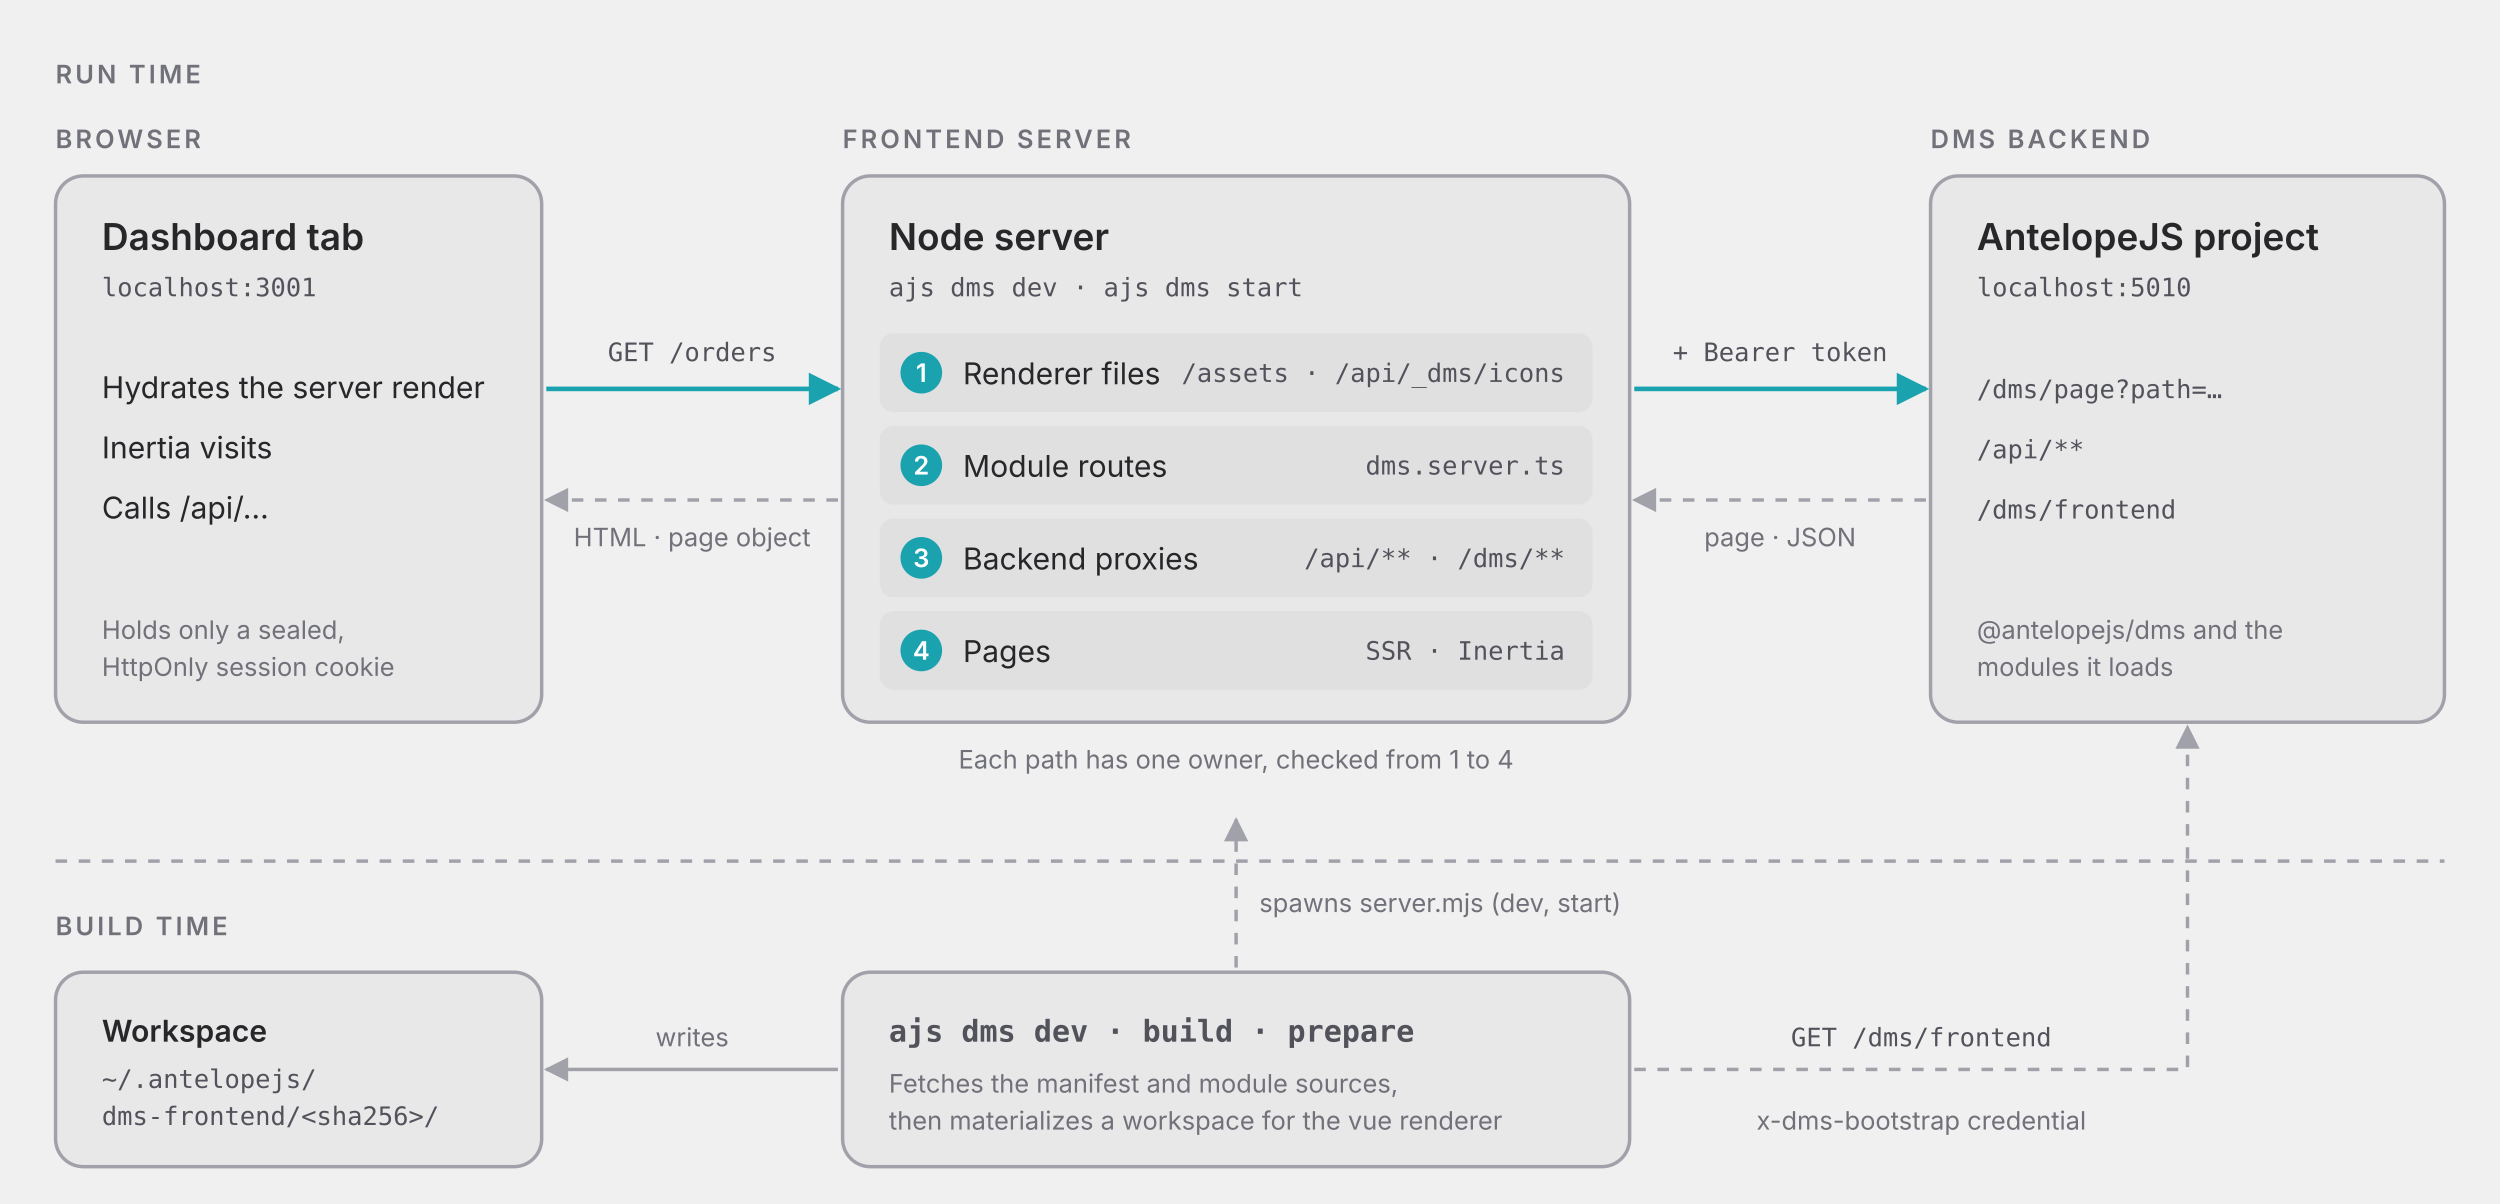
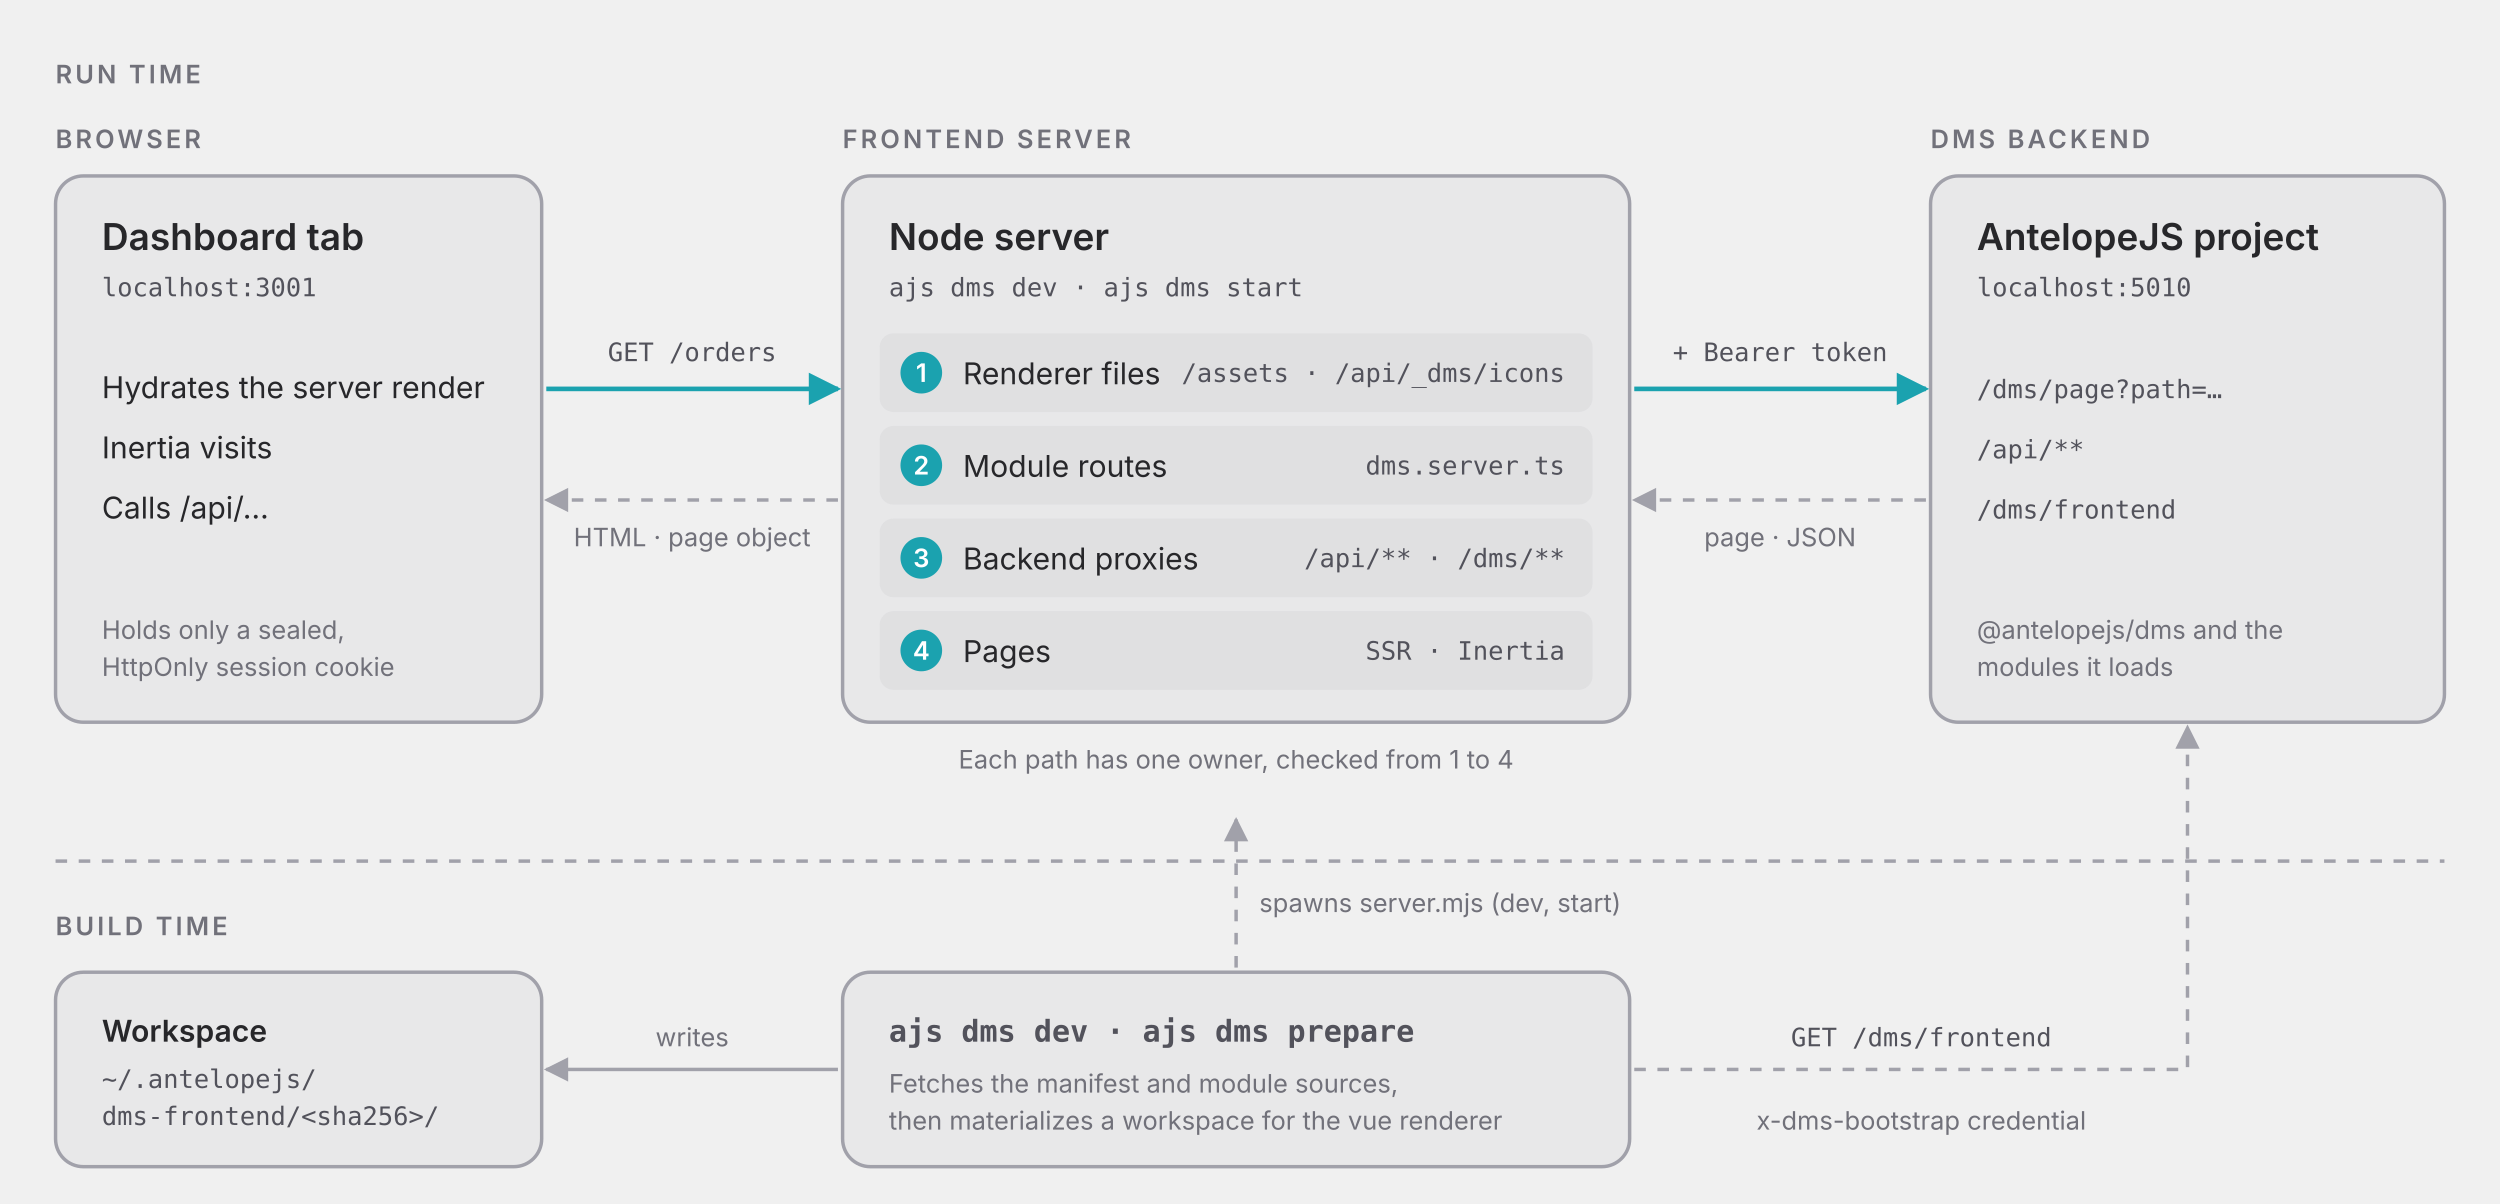
<svg xmlns="http://www.w3.org/2000/svg" viewBox="0 0 1080 520" width="1080" height="520" role="img" aria-labelledby="title desc">
  <style>
    .t { font-family: Geist, Inter, ui-sans-serif, system-ui, -apple-system, "Segoe UI", sans-serif; fill: #27272a; }
    .m { font-family: "Geist Mono", ui-monospace, SFMono-Regular, Menlo, Consolas, monospace; fill: #52525b; }
    .s { fill: #71717a; }
    .h { font-size: 11px; letter-spacing: 0.12em; font-weight: 600; }
    .title { font-size: 16px; font-weight: 600; }
    .body { font-size: 13px; }
    .small { font-size: 11px; }
    .box { fill: #71717a; fill-opacity: 0.06; stroke: #a1a1aa; stroke-width: 1.5; }
    .row { fill: #71717a; fill-opacity: 0.07; stroke: none; }
    .line { fill: none; stroke: #a1a1aa; stroke-width: 1.5; }
    .dash { stroke-dasharray: 5 5; }
    .acc { fill: none; stroke: #1ba2af; stroke-width: 2; }
    .acct { fill: #1ba2af; }
    .num { fill: #ffffff; font-weight: 600; }
    @media (prefers-color-scheme: dark) {
      .t { fill: #e4e4e7; }
      .m { fill: #a1a1aa; }
      .s { fill: #a1a1aa; }
      .box { stroke: #52525b; fill: #a1a1aa; fill-opacity: 0.06; }
      .row { fill: #a1a1aa; fill-opacity: 0.08; }
      .line { stroke: #71717a; }
      .acc { stroke: #4dd9e6; }
      .acct { fill: #4dd9e6; }
      .num { fill: #07262b; }
    }
  </style>
  <defs>
    <marker id="arrow" viewBox="0 0 10 10" refX="9" refY="5" markerWidth="7" markerHeight="7" orient="auto-start-reverse">
      <path d="M0 0 L10 5 L0 10 z" fill="#a1a1aa" />
    </marker>
    <marker id="arrow-acc" viewBox="0 0 10 10" refX="9" refY="5" markerWidth="7" markerHeight="7" orient="auto-start-reverse">
      <path d="M0 0 L10 5 L0 10 z" fill="#1ba2af" />
    </marker>
  </defs>
  <text class="t s h" x="24" y="36">RUN TIME</text>
  <text class="t s h" x="24" y="64">BROWSER</text>
  <rect class="box" x="24" y="76" width="210" height="236" rx="12" />
  <text class="t title" x="44" y="108">Dashboard tab</text>
  <text class="m small" x="44" y="128">localhost:3001</text>
  <text class="t body" x="44" y="172">Hydrates the server render</text>
  <text class="t body" x="44" y="198">Inertia visits</text>
  <text class="t body" x="44" y="224">Calls /api/…</text>
  <text class="t s small" x="44" y="276">Holds only a sealed,</text>
  <text class="t s small" x="44" y="292">HttpOnly session cookie</text>
  <text class="t s h" x="364" y="64">FRONTEND SERVER</text>
  <rect class="box" x="364" y="76" width="340" height="236" rx="12" />
  <text class="t title" x="384" y="108">Node server</text>
  <text class="m small" x="384" y="128">ajs dms dev · ajs dms start</text>
  <rect class="row" x="380" y="144" width="308" height="34" rx="6" />
  <circle class="acct" cx="398" cy="161" r="9" />
  <text class="t small num" x="398" y="165" text-anchor="middle">1</text>
  <text class="t body" x="416" y="166">Renderer files</text>
  <text class="m small" x="676" y="165" text-anchor="end">/assets · /api/_dms/icons</text>
  <rect class="row" x="380" y="184" width="308" height="34" rx="6" />
  <circle class="acct" cx="398" cy="201" r="9" />
  <text class="t small num" x="398" y="205" text-anchor="middle">2</text>
  <text class="t body" x="416" y="206">Module routes</text>
  <text class="m small" x="676" y="205" text-anchor="end">dms.server.ts</text>
  <rect class="row" x="380" y="224" width="308" height="34" rx="6" />
  <circle class="acct" cx="398" cy="241" r="9" />
  <text class="t small num" x="398" y="245" text-anchor="middle">3</text>
  <text class="t body" x="416" y="246">Backend proxies</text>
  <text class="m small" x="676" y="245" text-anchor="end">/api/** · /dms/**</text>
  <rect class="row" x="380" y="264" width="308" height="34" rx="6" />
  <circle class="acct" cx="398" cy="281" r="9" />
  <text class="t small num" x="398" y="285" text-anchor="middle">4</text>
  <text class="t body" x="416" y="286">Pages</text>
  <text class="m small" x="676" y="285" text-anchor="end">SSR · Inertia</text>
  <text class="t s small" x="534" y="332" text-anchor="middle">Each path has one owner, checked from 1 to 4</text>
  <text class="t s h" x="834" y="64">DMS BACKEND</text>
  <rect class="box" x="834" y="76" width="222" height="236" rx="12" />
  <text class="t title" x="854" y="108">AntelopeJS project</text>
  <text class="m small" x="854" y="128">localhost:5010</text>
  <text class="m small" x="854" y="172">/dms/page?path=…</text>
  <text class="m small" x="854" y="198">/api/**</text>
  <text class="m small" x="854" y="224">/dms/frontend</text>
  <text class="t s small" x="854" y="276">@antelopejs/dms and the</text>
  <text class="t s small" x="854" y="292">modules it loads</text>
  <path class="acc" d="M236 168 H362" marker-end="url(#arrow-acc)" />
  <text class="m small" x="299" y="156" text-anchor="middle">GET /orders</text>
  <path class="line dash" d="M362 216 H236" marker-end="url(#arrow)" />
  <text class="t s small" x="299" y="236" text-anchor="middle">HTML · page object</text>
  <path class="acc" d="M706 168 H832" marker-end="url(#arrow-acc)" />
  <text class="m small" x="769" y="156" text-anchor="middle">+ Bearer token</text>
  <path class="line dash" d="M832 216 H706" marker-end="url(#arrow)" />
  <text class="t s small" x="769" y="236" text-anchor="middle">page · JSON</text>
  <line class="line dash" x1="24" y1="372" x2="1056" y2="372" />
  <text class="t s h" x="24" y="404">BUILD TIME</text>
  <rect class="box" x="364" y="420" width="340" height="84" rx="12" />
-   <text class="m body" x="384" y="450" style="font-weight:600">ajs dms dev · build · prepare</text>
+   <text class="m body" x="384" y="450" style="font-weight:600">ajs dms dev · ajs dms prepare</text>
  <text class="t s small" x="384" y="472">Fetches the manifest and module sources,</text>
  <text class="t s small" x="384" y="488">then materializes a workspace for the vue renderer</text>
  <rect class="box" x="24" y="420" width="210" height="84" rx="12" />
  <text class="t body" x="44" y="450" style="font-weight:600">Workspace</text>
  <text class="m small" x="44" y="470">~/.antelopejs/</text>
  <text class="m small" x="44" y="486">dms-frontend/&lt;sha256&gt;/</text>
  <path class="line" d="M362 462 H236" marker-end="url(#arrow)" />
  <text class="t s small" x="299" y="452" text-anchor="middle">writes</text>
  <path class="line dash" d="M706 462 H945 V314" marker-end="url(#arrow)" />
  <text class="m small" x="830" y="452" text-anchor="middle">GET /dms/frontend</text>
  <text class="t s small" x="830" y="488" text-anchor="middle">x-dms-bootstrap credential</text>
  <path class="line dash" d="M534 418 V354" marker-end="url(#arrow)" />
  <text class="t s small" x="544" y="394">spawns server.mjs (dev, start)</text>
</svg>
